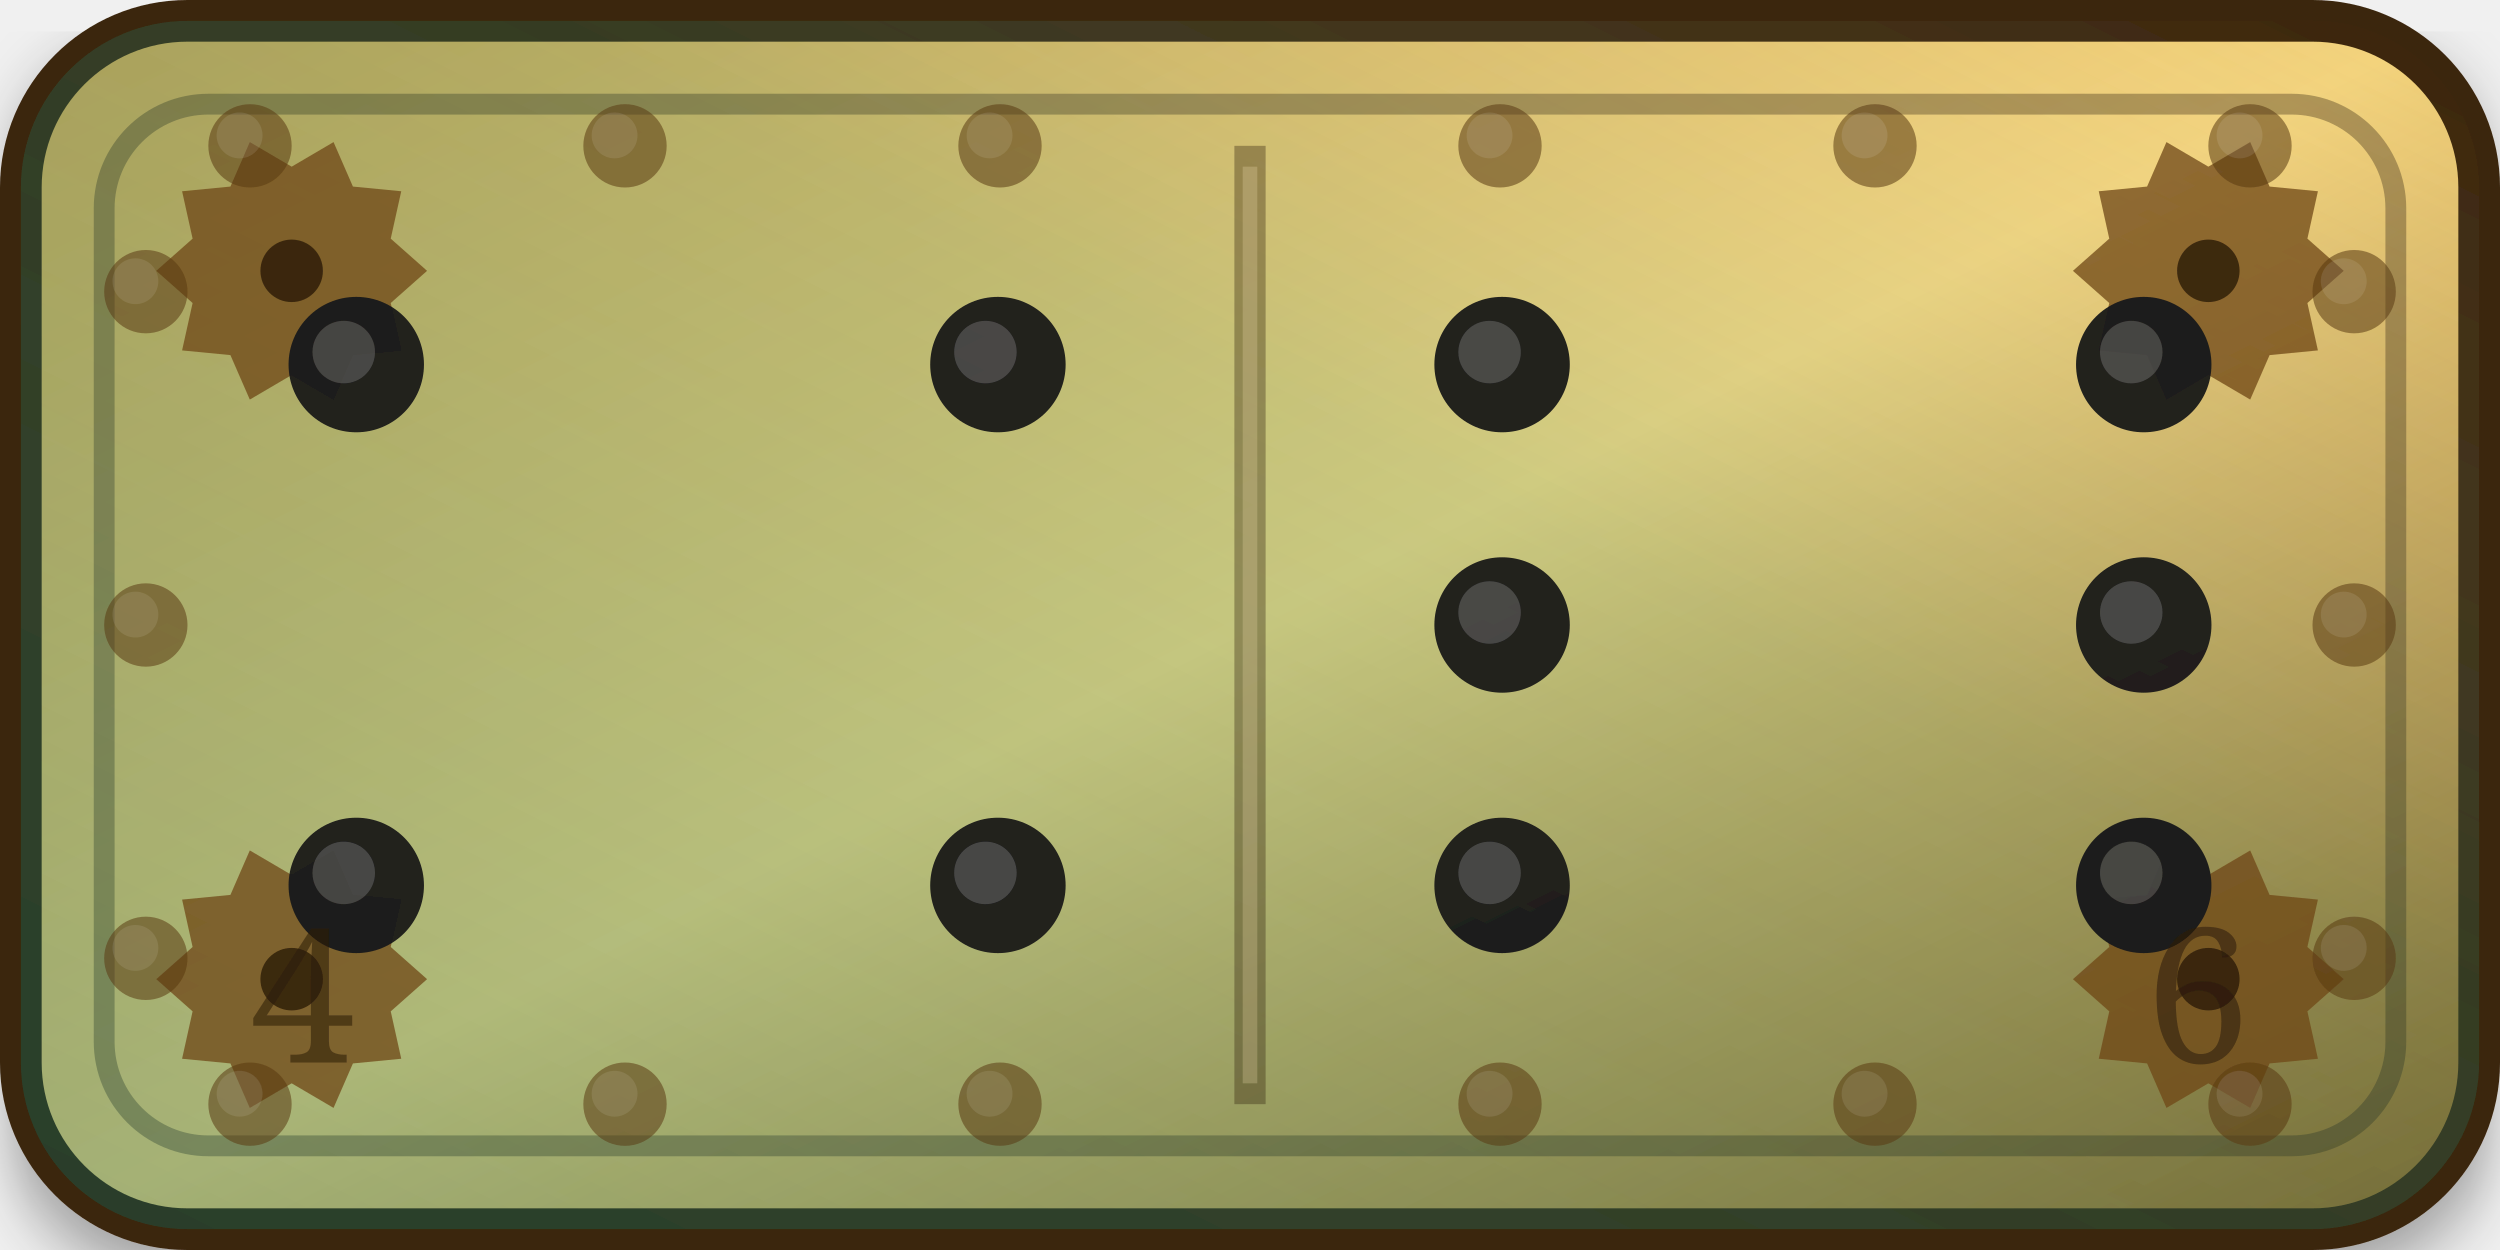
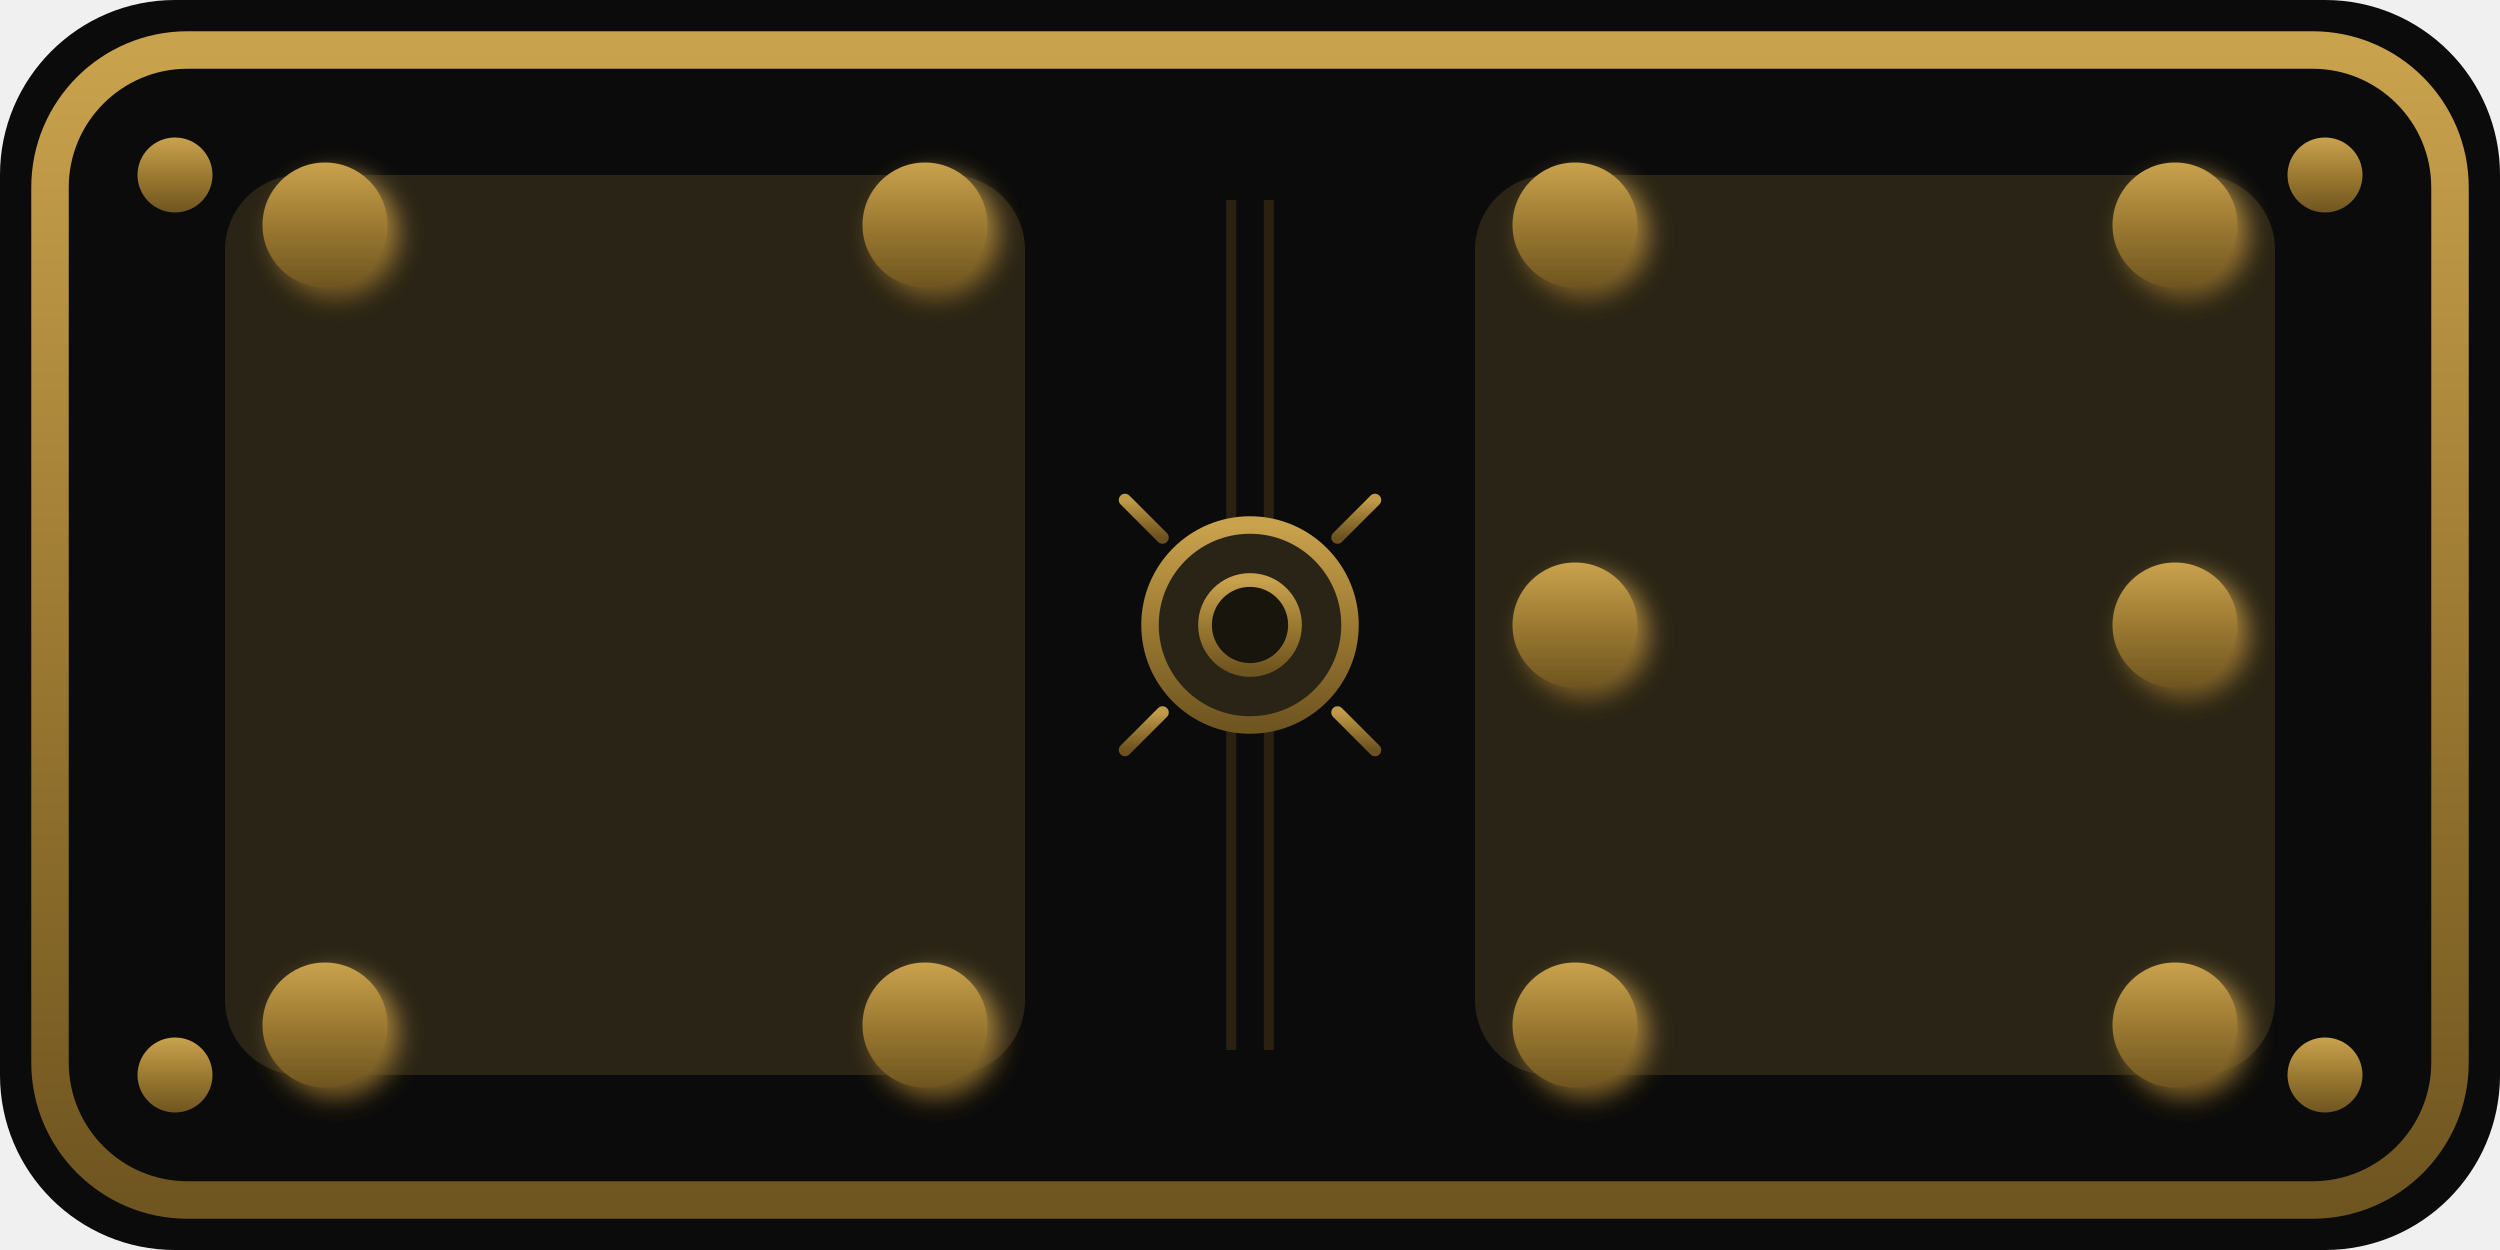
- <svg xmlns="http://www.w3.org/2000/svg" width="240" height="120" viewBox="0 0 240 120">
+ <svg xmlns="http://www.w3.org/2000/svg" width="200" height="100" viewBox="0 0 200 100">
  <defs>
-     <linearGradient id="brass" x1="0" y1="0" x2="1" y2="1">
-       <stop offset="0" stop-color="#cfa24c" />
-       <stop offset="0.5" stop-color="#f3d27a" />
-       <stop offset="1" stop-color="#8b5f1f" />
+     <linearGradient id="brassGrad" x1="0" y1="0" x2="0" y2="1">
+       <stop offset="0%" stop-color="#c9a24d" />
+       <stop offset="50%" stop-color="#9c7a32" />
+       <stop offset="100%" stop-color="#6f5520" />
    </linearGradient>
-     <linearGradient id="patina" x1="0" y1="1" x2="1" y2="0">
-       <stop offset="0" stop-color="#0b6e66" stop-opacity="0.35" />
-       <stop offset="0.6" stop-color="#1aa39a" stop-opacity="0.18" />
-       <stop offset="1" stop-color="#ffffff" stop-opacity="0" />
-     </linearGradient>
-     <filter id="softShadow" x="-20%" y="-20%" width="140%" height="140%">
-       <feDropShadow dx="0" dy="3" stdDeviation="3" flood-color="#000000" flood-opacity="0.35" />
-     </filter>
-     <filter id="innerBevel" x="-20%" y="-20%" width="140%" height="140%">
-       <feGaussianBlur in="SourceAlpha" stdDeviation="2" result="blur" />
-       <feOffset dx="0" dy="1" result="offset" />
-       <feComposite in="offset" in2="SourceAlpha" operator="arithmetic" k2="-1" k3="1" result="inner" />
-       <feColorMatrix in="inner" type="matrix" values="0 0 0 0 0                   0 0 0 0 0                   0 0 0 0 0                   0 0 0 0.55 0" result="innerAlpha" />
-       <feComposite in="innerAlpha" in2="SourceGraphic" operator="over" />
+     <filter id="pipEmboss" x="-60%" y="-60%" width="220%" height="220%">
+       <feOffset dx="0.9" dy="0.9" result="off" />
+       <feGaussianBlur in="off" stdDeviation="1.0" result="blur" />
+       <feMerge>
+         <feMergeNode in="blur" />
+         <feMergeNode in="SourceGraphic" />
+       </feMerge>
    </filter>
  </defs>
-   <g filter="url(#softShadow)">
-     <rect x="2" y="2" width="236" height="116" rx="16" ry="16" fill="url(#brass)" stroke="#3b250a" stroke-width="4" />
-     <rect x="10" y="10" width="220" height="100" rx="10" ry="10" fill="none" stroke="#2a1a08" stroke-width="2" opacity="0.35" />
-     <rect x="2" y="2" width="236" height="116" rx="16" ry="16" fill="url(#patina)" />
-     <line x1="120.0" y1="14" x2="120.0" y2="106" stroke="#2a1a08" stroke-width="3" opacity="0.35" />
-     <line x1="120.0" y1="16" x2="120.0" y2="104" stroke="#f7e4b2" stroke-width="1.4" opacity="0.25" />
-     <path d="M 41.00,26.00 L 37.51,29.09 L 38.52,33.64 L 33.88,34.09 L 32.02,38.36 L 28.00,36.00 L 23.98,38.36 L 22.12,34.09 L 17.48,33.64 L 18.49,29.09 L 15.00,26.00 L 18.49,22.91 L 17.48,18.36 L 22.12,17.91 L 23.98,13.64 L 28.00,16.00 L 32.02,13.64 L 33.88,17.91 L 38.52,18.36 L 37.51,22.91 Z" fill="#6f4716" opacity="0.75" />
-     <circle cx="28" cy="26" r="3" fill="#2a1a08" opacity="0.8" />
-     <path d="M 225.00,26.00 L 221.51,29.09 L 222.52,33.64 L 217.88,34.09 L 216.02,38.36 L 212.00,36.00 L 207.98,38.36 L 206.12,34.09 L 201.48,33.64 L 202.49,29.09 L 199.00,26.00 L 202.49,22.91 L 201.48,18.36 L 206.12,17.91 L 207.98,13.64 L 212.00,16.00 L 216.02,13.64 L 217.88,17.91 L 222.52,18.36 L 221.51,22.91 Z" fill="#6f4716" opacity="0.75" />
-     <circle cx="212" cy="26" r="3" fill="#2a1a08" opacity="0.8" />
-     <path d="M 41.00,94.00 L 37.51,97.09 L 38.52,101.64 L 33.88,102.09 L 32.02,106.36 L 28.00,104.00 L 23.98,106.36 L 22.12,102.09 L 17.48,101.64 L 18.49,97.09 L 15.00,94.00 L 18.49,90.91 L 17.48,86.36 L 22.12,85.91 L 23.98,81.64 L 28.00,84.00 L 32.02,81.64 L 33.88,85.91 L 38.52,86.36 L 37.51,90.91 Z" fill="#6f4716" opacity="0.75" />
-     <circle cx="28" cy="94" r="3" fill="#2a1a08" opacity="0.8" />
-     <path d="M 225.00,94.00 L 221.51,97.09 L 222.52,101.64 L 217.88,102.09 L 216.02,106.36 L 212.00,104.00 L 207.98,106.36 L 206.12,102.09 L 201.48,101.64 L 202.49,97.09 L 199.00,94.00 L 202.49,90.91 L 201.48,86.36 L 206.12,85.91 L 207.98,81.64 L 212.00,84.00 L 216.02,81.64 L 217.88,85.91 L 222.52,86.36 L 221.51,90.91 Z" fill="#6f4716" opacity="0.75" />
-     <circle cx="212" cy="94" r="3" fill="#2a1a08" opacity="0.8" />
-     <circle cx="24" cy="14" r="4" fill="#5a3a12" opacity="0.55" />
-     <circle cx="23" cy="13" r="2.2" fill="#fff" opacity="0.10" />
-     <circle cx="24" cy="106" r="4" fill="#5a3a12" opacity="0.55" />
-     <circle cx="23" cy="105" r="2.2" fill="#fff" opacity="0.10" />
-     <circle cx="60" cy="14" r="4" fill="#5a3a12" opacity="0.55" />
-     <circle cx="59" cy="13" r="2.2" fill="#fff" opacity="0.10" />
-     <circle cx="60" cy="106" r="4" fill="#5a3a12" opacity="0.55" />
-     <circle cx="59" cy="105" r="2.2" fill="#fff" opacity="0.10" />
-     <circle cx="96" cy="14" r="4" fill="#5a3a12" opacity="0.55" />
-     <circle cx="95" cy="13" r="2.2" fill="#fff" opacity="0.10" />
-     <circle cx="96" cy="106" r="4" fill="#5a3a12" opacity="0.55" />
-     <circle cx="95" cy="105" r="2.2" fill="#fff" opacity="0.10" />
-     <circle cx="144" cy="14" r="4" fill="#5a3a12" opacity="0.55" />
-     <circle cx="143" cy="13" r="2.2" fill="#fff" opacity="0.10" />
-     <circle cx="144" cy="106" r="4" fill="#5a3a12" opacity="0.55" />
-     <circle cx="143" cy="105" r="2.2" fill="#fff" opacity="0.10" />
-     <circle cx="180" cy="14" r="4" fill="#5a3a12" opacity="0.55" />
-     <circle cx="179" cy="13" r="2.2" fill="#fff" opacity="0.10" />
-     <circle cx="180" cy="106" r="4" fill="#5a3a12" opacity="0.55" />
-     <circle cx="179" cy="105" r="2.2" fill="#fff" opacity="0.10" />
-     <circle cx="216" cy="14" r="4" fill="#5a3a12" opacity="0.55" />
-     <circle cx="215" cy="13" r="2.2" fill="#fff" opacity="0.10" />
-     <circle cx="216" cy="106" r="4" fill="#5a3a12" opacity="0.55" />
-     <circle cx="215" cy="105" r="2.2" fill="#fff" opacity="0.10" />
-     <circle cx="14" cy="28" r="4" fill="#5a3a12" opacity="0.55" />
-     <circle cx="13" cy="27" r="2.2" fill="#fff" opacity="0.10" />
-     <circle cx="226" cy="28" r="4" fill="#5a3a12" opacity="0.55" />
-     <circle cx="225" cy="27" r="2.2" fill="#fff" opacity="0.10" />
-     <circle cx="14" cy="60" r="4" fill="#5a3a12" opacity="0.55" />
-     <circle cx="13" cy="59" r="2.2" fill="#fff" opacity="0.10" />
-     <circle cx="226" cy="60" r="4" fill="#5a3a12" opacity="0.55" />
-     <circle cx="225" cy="59" r="2.2" fill="#fff" opacity="0.10" />
-     <circle cx="14" cy="92" r="4" fill="#5a3a12" opacity="0.55" />
-     <circle cx="13" cy="91" r="2.2" fill="#fff" opacity="0.10" />
-     <circle cx="226" cy="92" r="4" fill="#5a3a12" opacity="0.55" />
-     <circle cx="225" cy="91" r="2.2" fill="#fff" opacity="0.10" />
-     <g opacity="0.96">
-       <circle cx="34.20" cy="35.00" r="6.5" fill="#1a1a1a" />
-       <circle cx="33.00" cy="33.80" r="3.0" fill="#ffffff" opacity="0.18" />
-       <circle cx="95.80" cy="35.00" r="6.5" fill="#1a1a1a" />
-       <circle cx="94.60" cy="33.80" r="3.0" fill="#ffffff" opacity="0.18" />
-       <circle cx="34.20" cy="85.00" r="6.5" fill="#1a1a1a" />
-       <circle cx="33.00" cy="83.80" r="3.0" fill="#ffffff" opacity="0.18" />
-       <circle cx="95.80" cy="85.00" r="6.5" fill="#1a1a1a" />
-       <circle cx="94.60" cy="83.80" r="3.0" fill="#ffffff" opacity="0.18" />
-       <circle cx="144.20" cy="35.00" r="6.5" fill="#1a1a1a" />
-       <circle cx="143.00" cy="33.80" r="3.0" fill="#ffffff" opacity="0.18" />
-       <circle cx="205.80" cy="35.00" r="6.5" fill="#1a1a1a" />
-       <circle cx="204.60" cy="33.80" r="3.0" fill="#ffffff" opacity="0.18" />
-       <circle cx="144.20" cy="60.00" r="6.5" fill="#1a1a1a" />
-       <circle cx="143.00" cy="58.80" r="3.0" fill="#ffffff" opacity="0.18" />
-       <circle cx="205.80" cy="60.00" r="6.5" fill="#1a1a1a" />
-       <circle cx="204.60" cy="58.80" r="3.0" fill="#ffffff" opacity="0.18" />
-       <circle cx="144.20" cy="85.00" r="6.5" fill="#1a1a1a" />
-       <circle cx="143.00" cy="83.80" r="3.0" fill="#ffffff" opacity="0.18" />
-       <circle cx="205.80" cy="85.00" r="6.5" fill="#1a1a1a" />
-       <circle cx="204.60" cy="83.80" r="3.0" fill="#ffffff" opacity="0.18" />
-     </g>
-     <text x="24" y="102" font-family="serif" font-size="18" fill="#2a1a08" opacity="0.55">4</text>
-     <text x="216" y="102" text-anchor="end" font-family="serif" font-size="18" fill="#2a1a08" opacity="0.55">6</text>
+   <rect width="200" height="100" rx="14" fill="#0b0b0b" />
+   <rect x="4" y="4" width="192" height="92" rx="11" fill="none" stroke="url(#brassGrad)" stroke-width="3" />
+   <rect x="18" y="14" width="64" height="72" rx="6" fill="#2a2416" />
+   <rect x="118" y="14" width="64" height="72" rx="6" fill="#2a2416" />
+   <line x1="100" y1="14" x2="100" y2="86" stroke="url(#brassGrad)" stroke-width="1.2" opacity="0.9" />
+   <line x1="98.5" y1="16" x2="98.5" y2="84" stroke="#3b2d12" stroke-width="0.8" opacity="0.65" />
+   <line x1="101.5" y1="16" x2="101.5" y2="84" stroke="#3b2d12" stroke-width="0.8" opacity="0.65" />
+   <circle cx="100" cy="50" r="8" fill="#2a2416" stroke="url(#brassGrad)" stroke-width="1.4" />
+   <circle cx="100" cy="50" r="3.6" fill="#18150d" stroke="url(#brassGrad)" stroke-width="1.1" />
+   <g stroke="url(#brassGrad)" stroke-width="1" stroke-linecap="round" opacity="0.95">
+     <line x1="100" y1="40" x2="100" y2="36" />
+     <line x1="100" y1="60" x2="100" y2="64" />
+     <line x1="90" y1="50" x2="86" y2="50" />
+     <line x1="110" y1="50" x2="114" y2="50" />
+     <line x1="93" y1="43" x2="90" y2="40" />
+     <line x1="107" y1="43" x2="110" y2="40" />
+     <line x1="93" y1="57" x2="90" y2="60" />
+     <line x1="107" y1="57" x2="110" y2="60" />
+   </g>
+   <line x1="94" y1="30" x2="106" y2="30" stroke="url(#brassGrad)" stroke-width="0.9" opacity="0.7" />
+   <line x1="94" y1="70" x2="106" y2="70" stroke="url(#brassGrad)" stroke-width="0.9" opacity="0.7" />
+   <circle cx="26" cy="18" r="5.0" fill="url(#brassGrad)" filter="url(#pipEmboss)" />
+   <circle cx="74" cy="18" r="5.0" fill="url(#brassGrad)" filter="url(#pipEmboss)" />
+   <circle cx="26" cy="82" r="5.0" fill="url(#brassGrad)" filter="url(#pipEmboss)" />
+   <circle cx="74" cy="82" r="5.0" fill="url(#brassGrad)" filter="url(#pipEmboss)" />
+   <circle cx="126" cy="18" r="5.0" fill="url(#brassGrad)" filter="url(#pipEmboss)" />
+   <circle cx="174" cy="18" r="5.0" fill="url(#brassGrad)" filter="url(#pipEmboss)" />
+   <circle cx="126" cy="50" r="5.0" fill="url(#brassGrad)" filter="url(#pipEmboss)" />
+   <circle cx="174" cy="50" r="5.0" fill="url(#brassGrad)" filter="url(#pipEmboss)" />
+   <circle cx="126" cy="82" r="5.0" fill="url(#brassGrad)" filter="url(#pipEmboss)" />
+   <circle cx="174" cy="82" r="5.0" fill="url(#brassGrad)" filter="url(#pipEmboss)" />
+   <g fill="url(#brassGrad)">
+     <circle cx="14" cy="14" r="3" />
+     <circle cx="186" cy="14" r="3" />
+     <circle cx="14" cy="86" r="3" />
+     <circle cx="186" cy="86" r="3" />
  </g>
</svg>
